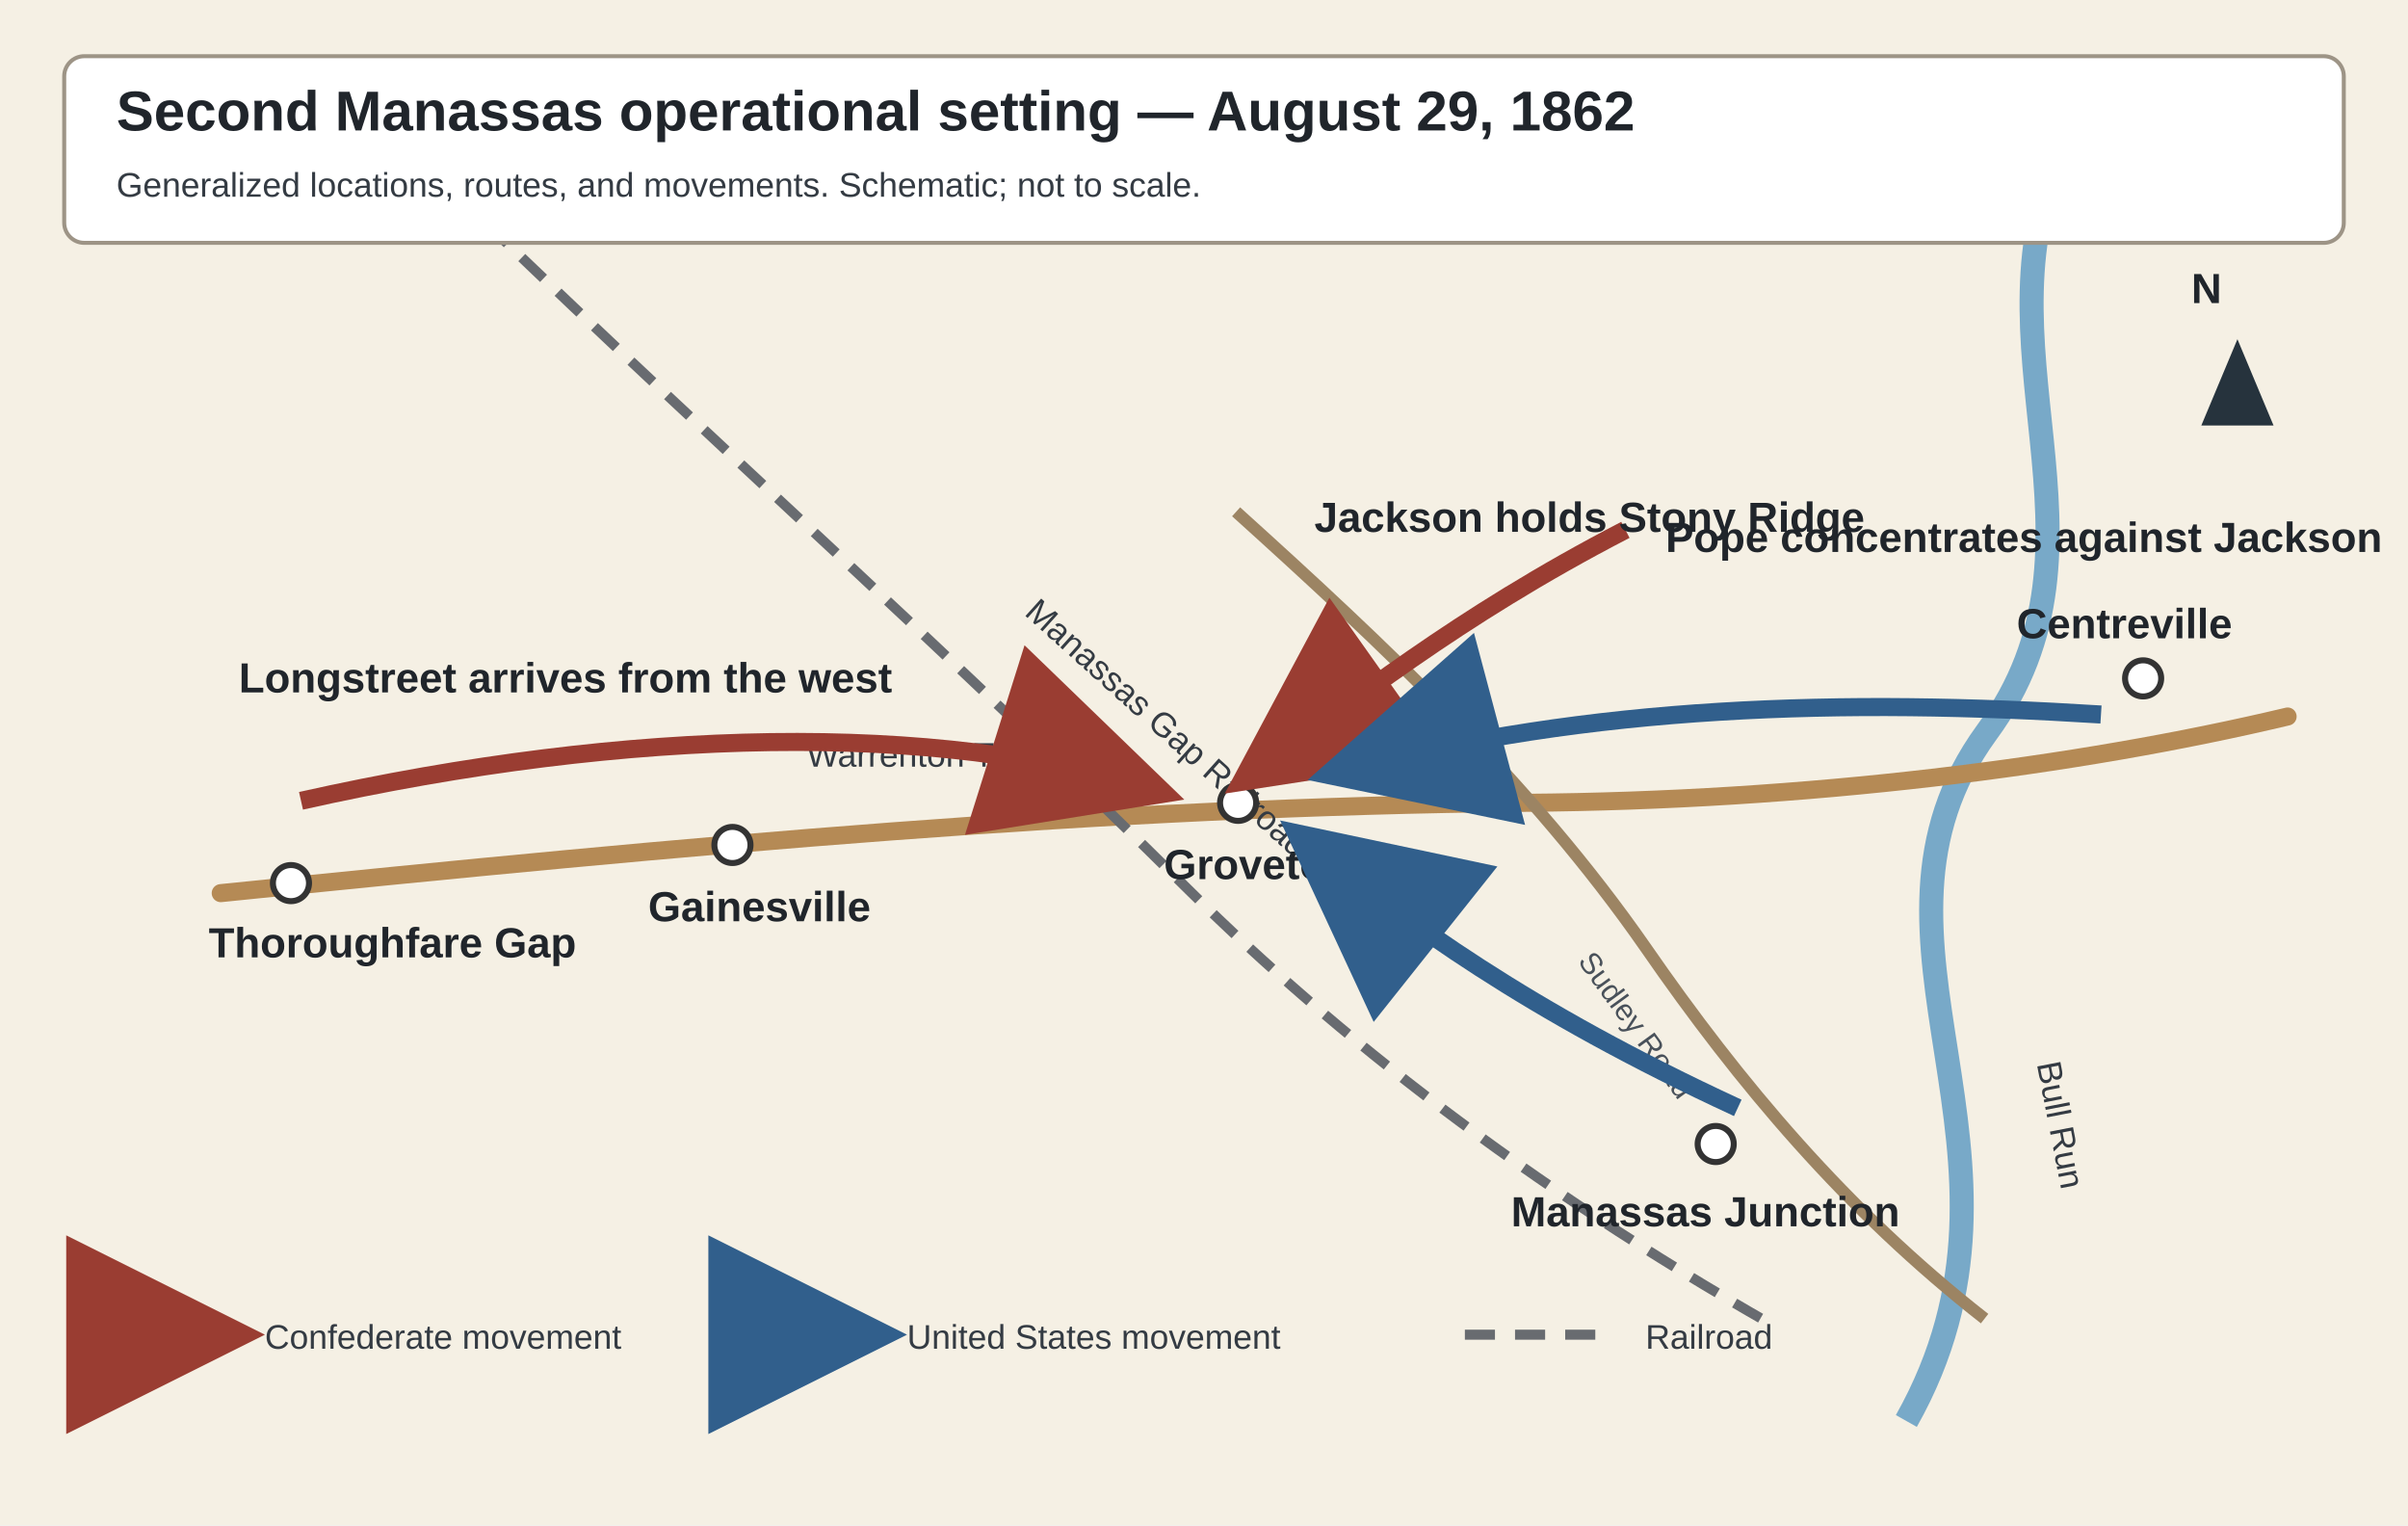
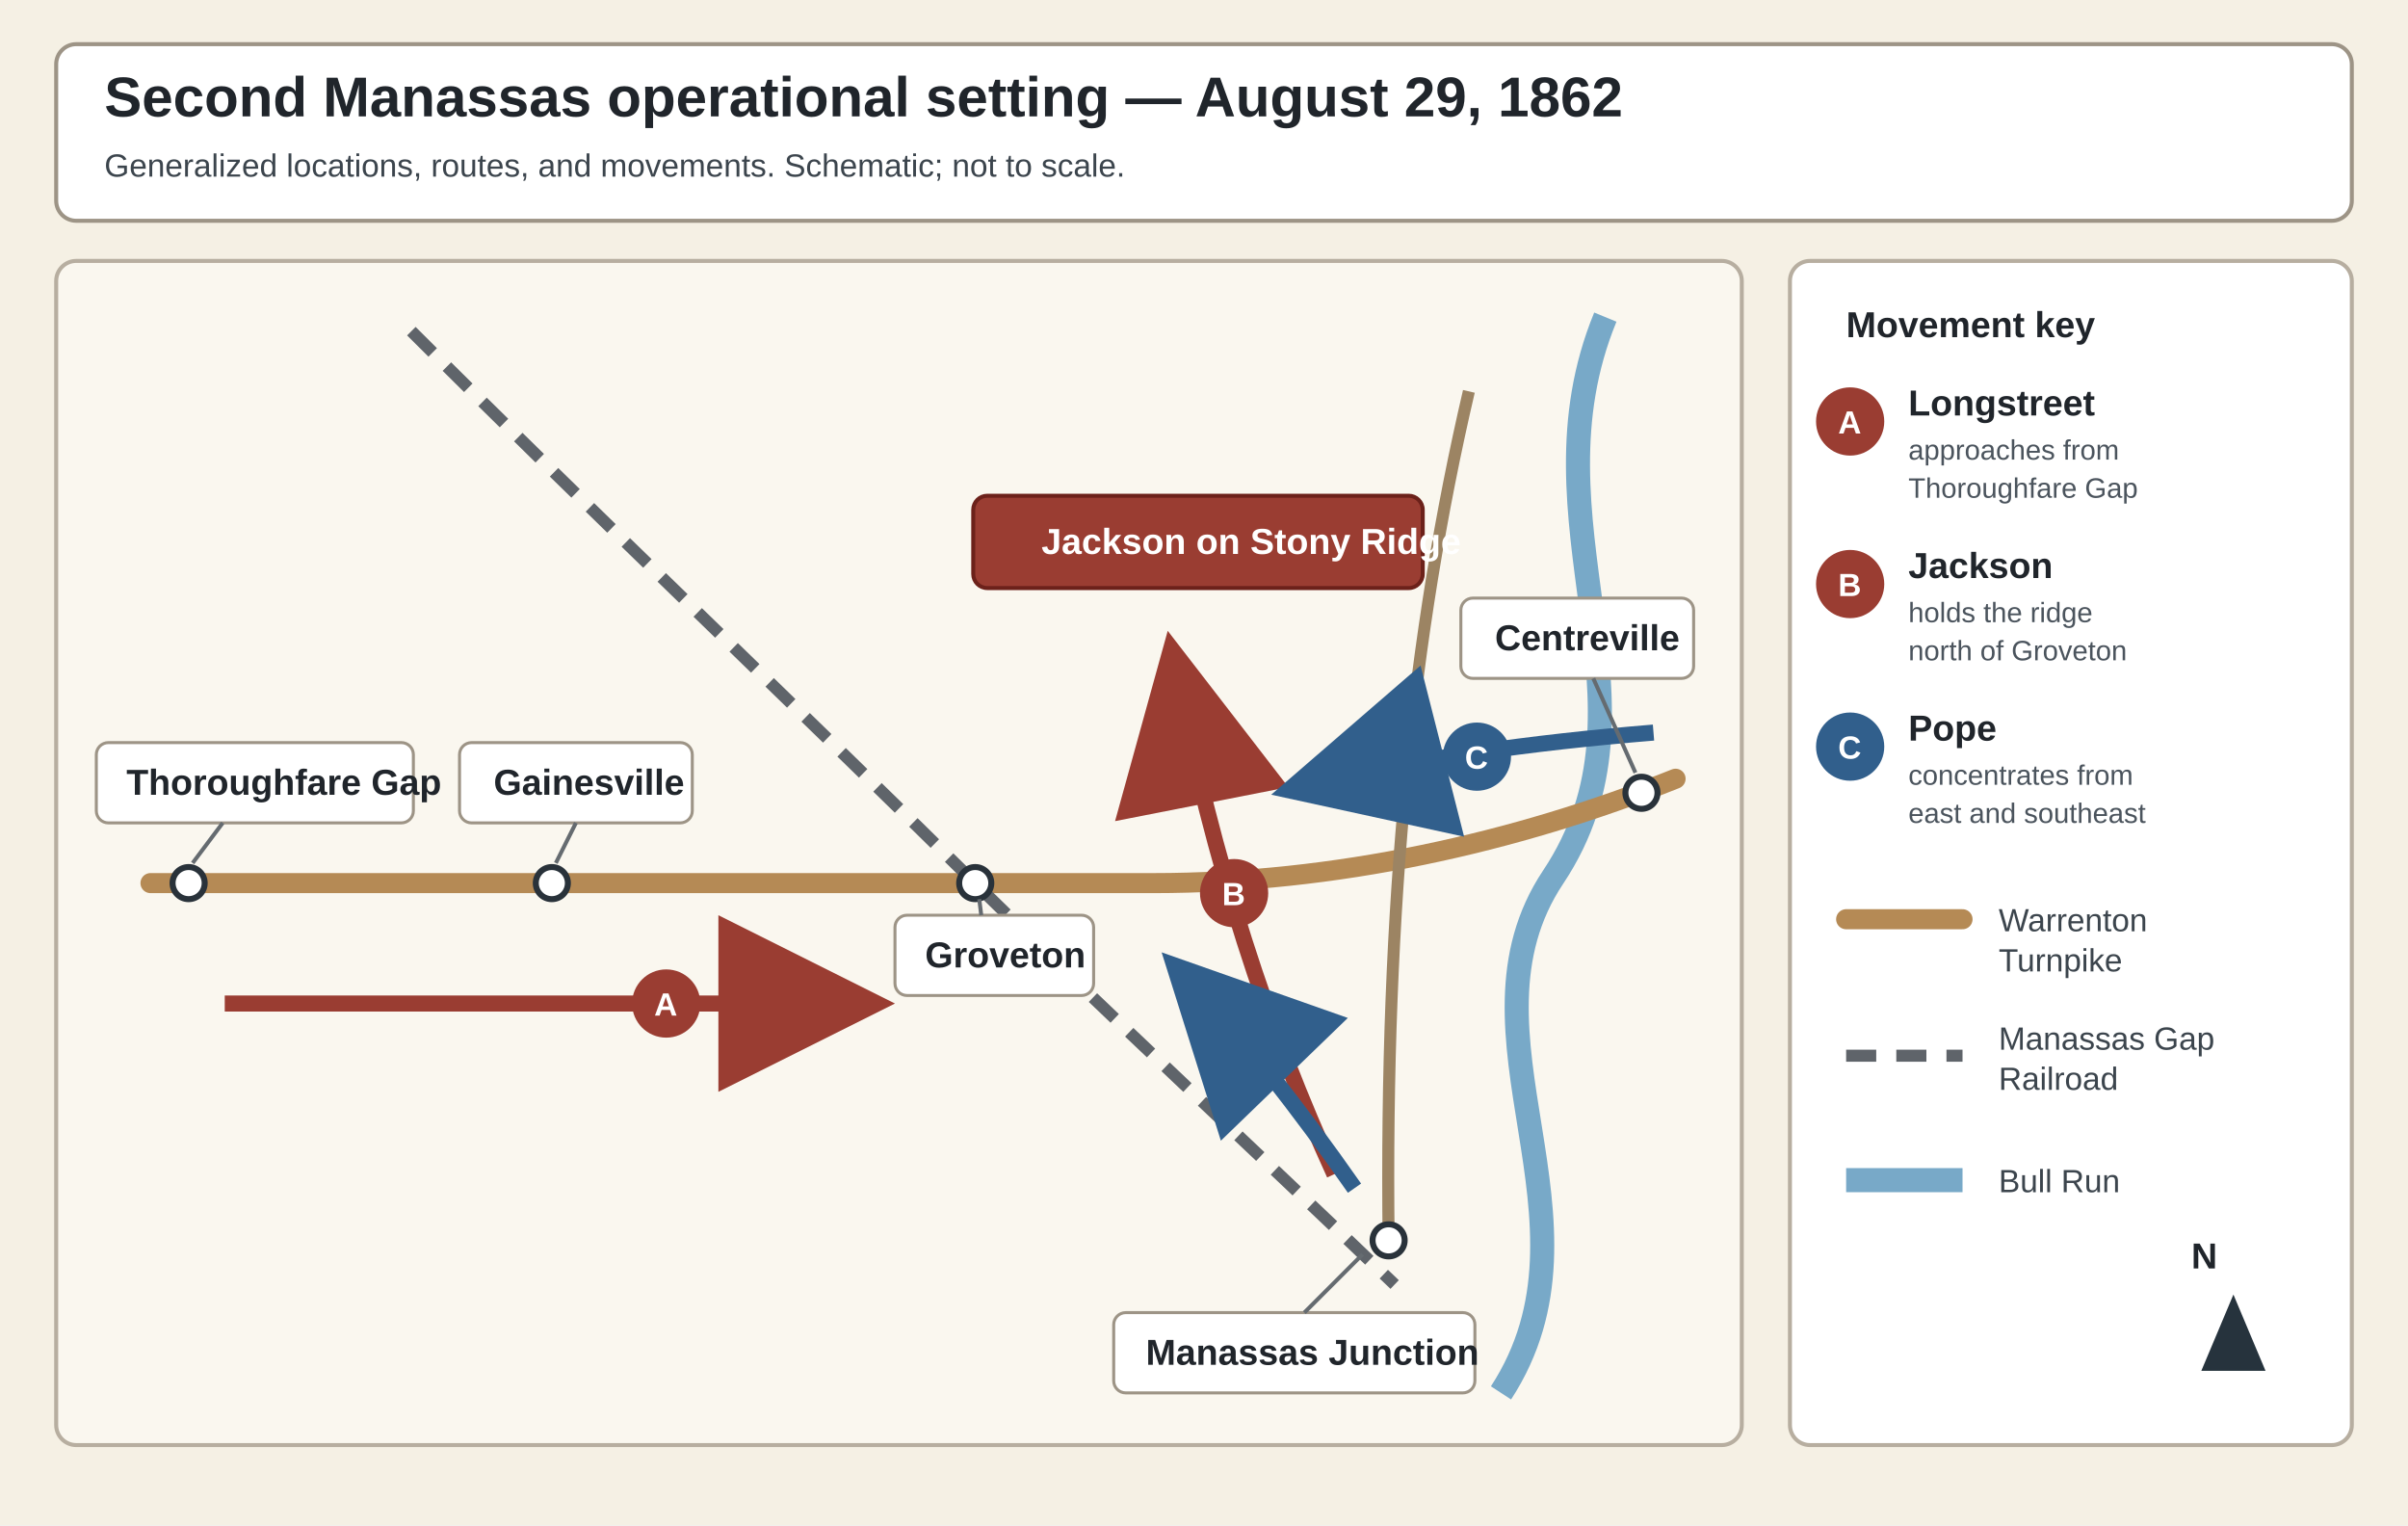
<svg xmlns="http://www.w3.org/2000/svg" width="1200" height="760" viewBox="0 0 1200 760" role="img" aria-labelledby="title desc">
  <defs>
    <marker id="blueArrow" markerWidth="11" markerHeight="11" refX="9" refY="5.5" orient="auto">
-       <path d="M0,0 L11,5.5 L0,11 Z" fill="#315f8c" />
+       <path d="M0 0 L11 5.5 L0 11 Z" fill="#315f8c" />
    </marker>
    <marker id="redArrow" markerWidth="11" markerHeight="11" refX="9" refY="5.5" orient="auto">
-       <path d="M0,0 L11,5.5 L0,11 Z" fill="#9a3d32" />
+       <path d="M0 0 L11 5.5 L0 11 Z" fill="#9a3d32" />
    </marker>
    <style>
-       .label{font:600 21px Arial,sans-serif;fill:#20252b}.small{font:17px Arial,sans-serif;fill:#343b43}.tiny{font:15px Arial,sans-serif;fill:#49515a}.road{fill:none;stroke:#b58a55;stroke-width:9;stroke-linecap:round}.rail{fill:none;stroke:#686b70;stroke-width:5;stroke-dasharray:15 10}.water{fill:none;stroke:#78a9c8;stroke-width:12}.town{fill:#fff;stroke:#333;stroke-width:3}.blue{fill:none;stroke:#315f8c;stroke-width:9;marker-end:url(#blueArrow)}.red{fill:none;stroke:#9a3d32;stroke-width:9;marker-end:url(#redArrow)}
+       .heading{font:700 28px Arial,sans-serif;fill:#20252b}.label{font:600 18px Arial,sans-serif;fill:#20252b}.body{font:16px Arial,sans-serif;fill:#3c454d}.small{font:14px Arial,sans-serif;fill:#4b545d}.road{fill:none;stroke:#b58a55;stroke-width:10;stroke-linecap:round}.rail{fill:none;stroke:#5f646a;stroke-width:6;stroke-dasharray:15 10}.water{fill:none;stroke:#78a9c8;stroke-width:12}.town{fill:#fff;stroke:#29323a;stroke-width:3}.blueMove{fill:none;stroke:#315f8c;stroke-width:8;marker-end:url(#blueArrow)}.redMove{fill:none;stroke:#9a3d32;stroke-width:8;marker-end:url(#redArrow)}.callout{fill:#fff;stroke:#9d9486;stroke-width:1.5}
    </style>
  </defs>
  <rect width="1200" height="760" fill="#f5f0e4" />
-   <path d="M1030 70 C980 170 1060 270 990 365 C915 468 1025 575 950 708" class="water" />
-   <text x="1015" y="530" class="small" fill="#386d8d" transform="rotate(79 1015 530)">Bull Run</text>
-   <path d="M110 445 C345 421 550 402 760 400 C900 399 1035 382 1140 357" class="road" />
-   <text x="402" y="382" class="small">Warrenton Turnpike</text>
-   <path d="M242 111 C360 225 470 322 594 445 C665 515 760 590 883 660" class="rail" />
-   <text x="510" y="306" class="small" transform="rotate(42 510 306)">Manassas Gap Railroad</text>
-   <path d="M616 255 C688 320 763 390 820 472 C867 540 920 603 989 657" fill="none" stroke="#9c8463" stroke-width="6" />
-   <text x="786" y="479" class="tiny" transform="rotate(54 786 479)">Sudley Road</text>
-   <g>
-     <circle cx="145" cy="440" r="9" class="town" />
-     <text x="104" y="477" class="label">Thoroughfare Gap</text>
-   </g>
-   <g>
-     <circle cx="365" cy="421" r="9" class="town" />
-     <text x="323" y="459" class="label">Gainesville</text>
-   </g>
-   <g>
-     <circle cx="617" cy="400" r="9" class="town" />
-     <text x="580" y="438" class="label">Groveton</text>
-   </g>
-   <g>
-     <circle cx="855" cy="570" r="9" class="town" />
-     <text x="753" y="611" class="label">Manassas Junction</text>
-   </g>
-   <g>
-     <circle cx="1068" cy="338" r="9" class="town" />
-     <text x="1005" y="318" class="label">Centreville</text>
-   </g>
-   <path d="M810 264 C725 308 673 351 625 385" class="red" />
-   <text x="655" y="265" class="label" fill="#9a3d32">Jackson holds Stony Ridge</text>
-   <path d="M150 399 C315 362 468 360 573 393" class="red" />
-   <text x="119" y="345" class="label" fill="#9a3d32">Longstreet arrives from the west</text>
-   <path d="M866 552 C760 503 701 459 652 420" class="blue" />
-   <path d="M1047 356 C920 348 793 351 669 384" class="blue" />
-   <text x="830" y="275" class="label" fill="#315f8c">Pope concentrates against Jackson</text>
-   <rect x="32" y="28" width="1136" height="93" rx="10" fill="#fff" stroke="#9d9486" stroke-width="2" />
-   <text x="58" y="65" style="font:700 28px Arial,sans-serif;fill:#20252b">Second Manassas operational setting — August 29, 1862</text>
-   <text x="58" y="98" class="small">Generalized locations, routes, and movements. Schematic; not to scale.</text>
-   <g transform="translate(50 665)">
-     <line x1="0" y1="0" x2="64" y2="0" class="red" />
-     <text x="82" y="7" class="small">Confederate movement</text>
-     <line x1="320" y1="0" x2="384" y2="0" class="blue" />
-     <text x="402" y="7" class="small">United States movement</text>
-     <line x1="680" y1="0" x2="750" y2="0" class="rail" />
-     <text x="770" y="7" class="small">Railroad</text>
-   </g>
-   <path d="M1115 169 l18 43 h-36 z" fill="#26333d" />
-   <text x="1092" y="151" class="label">N</text>
+   <rect x="28" y="22" width="1144" height="88" rx="10" fill="#fff" stroke="#9d9486" stroke-width="2" />
+   <text x="52" y="58" class="heading">Second Manassas operational setting — August 29, 1862</text>
+   <text x="52" y="88" class="body">Generalized locations, routes, and movements. Schematic; not to scale.</text>
+   <rect x="28" y="130" width="840" height="590" rx="10" fill="#faf7ef" stroke="#b7aea0" stroke-width="2" />
+   <rect x="892" y="130" width="280" height="590" rx="10" fill="#fff" stroke="#b7aea0" stroke-width="2" />
+   <path d="M800 158 C758 260 832 350 774 437 C722 515 804 608 748 694" class="water" />
+   <path d="M75 440 C265 440 430 440 575 440 C665 440 755 420 835 388" class="road" />
+   <path d="M205 165 C300 260 400 355 493 447 C555 508 620 568 695 640" class="rail" />
+   <path d="M732 195 C704 315 690 450 692 618" fill="none" stroke="#9c8463" stroke-width="6" />
+   <path d="M112 500 C220 500 325 500 430 500" class="redMove" />
+   <circle cx="332" cy="500" r="17" fill="#9a3d32" />
+   <text x="326" y="506" style="font:700 16px Arial,sans-serif;fill:#fff">A</text>
+   <path d="M665 585 C632 513 605 432 585 330" class="redMove" />
+   <circle cx="615" cy="445" r="17" fill="#9a3d32" />
+   <text x="609" y="451" style="font:700 16px Arial,sans-serif;fill:#fff">B</text>
+   <rect x="485" y="247" width="224" height="46" rx="7" fill="#9a3d32" stroke="#6c211a" stroke-width="2" />
+   <text x="519" y="276" style="font:600 18px Arial,sans-serif;fill:#fff">Jackson on Stony Ridge</text>
+   <path d="M824 365 C763 370 704 378 649 392" class="blueMove" />
+   <path d="M675 592 C647 552 619 516 590 486" class="blueMove" />
+   <circle cx="736" cy="377" r="17" fill="#315f8c" />
+   <text x="730" y="383" style="font:700 16px Arial,sans-serif;fill:#fff">C</text>
+   <circle cx="94" cy="440" r="8" class="town" />
+   <rect x="48" y="370" width="158" height="40" rx="6" class="callout" />
+   <text x="63" y="396" class="label">Thoroughfare Gap</text>
+   <line x1="111" y1="410" x2="96" y2="430" stroke="#656b70" stroke-width="2" />
+   <circle cx="275" cy="440" r="8" class="town" />
+   <rect x="229" y="370" width="116" height="40" rx="6" class="callout" />
+   <text x="246" y="396" class="label">Gainesville</text>
+   <line x1="287" y1="410" x2="277" y2="430" stroke="#656b70" stroke-width="2" />
+   <circle cx="486" cy="440" r="8" class="town" />
+   <rect x="446" y="456" width="99" height="40" rx="6" class="callout" />
+   <text x="461" y="482" class="label">Groveton</text>
+   <line x1="488" y1="448" x2="489" y2="456" stroke="#656b70" stroke-width="2" />
+   <circle cx="692" cy="618" r="8" class="town" />
+   <rect x="555" y="654" width="180" height="40" rx="6" class="callout" />
+   <text x="571" y="680" class="label">Manassas Junction</text>
+   <line x1="679" y1="625" x2="650" y2="654" stroke="#656b70" stroke-width="2" />
+   <circle cx="818" cy="395" r="8" class="town" />
+   <rect x="728" y="298" width="116" height="40" rx="6" class="callout" />
+   <text x="745" y="324" class="label">Centreville</text>
+   <line x1="794" y1="338" x2="815" y2="385" stroke="#656b70" stroke-width="2" />
+   <text x="920" y="168" class="label">Movement key</text>
+   <circle cx="922" cy="210" r="17" fill="#9a3d32" />
+   <text x="916" y="216" style="font:700 16px Arial,sans-serif;fill:#fff">A</text>
+   <text x="951" y="207" class="label">Longstreet</text>
+   <text x="951" y="229" class="small">approaches from</text>
+   <text x="951" y="248" class="small">Thoroughfare Gap</text>
+   <circle cx="922" cy="291" r="17" fill="#9a3d32" />
+   <text x="916" y="297" style="font:700 16px Arial,sans-serif;fill:#fff">B</text>
+   <text x="951" y="288" class="label">Jackson</text>
+   <text x="951" y="310" class="small">holds the ridge</text>
+   <text x="951" y="329" class="small">north of Groveton</text>
+   <circle cx="922" cy="372" r="17" fill="#315f8c" />
+   <text x="916" y="378" style="font:700 16px Arial,sans-serif;fill:#fff">C</text>
+   <text x="951" y="369" class="label">Pope</text>
+   <text x="951" y="391" class="small">concentrates from</text>
+   <text x="951" y="410" class="small">east and southeast</text>
+   <line x1="920" y1="458" x2="978" y2="458" class="road" />
+   <text x="996" y="464" class="body">Warrenton</text>
+   <text x="996" y="484" class="body">Turnpike</text>
+   <line x1="920" y1="526" x2="978" y2="526" class="rail" />
+   <text x="996" y="523" class="body">Manassas Gap</text>
+   <text x="996" y="543" class="body">Railroad</text>
+   <line x1="920" y1="588" x2="978" y2="588" class="water" />
+   <text x="996" y="594" class="body">Bull Run</text>
+   <path d="M1113 645 l16 38 h-32 z" fill="#26333d" />
+   <text x="1092" y="632" class="label">N</text>
</svg>
